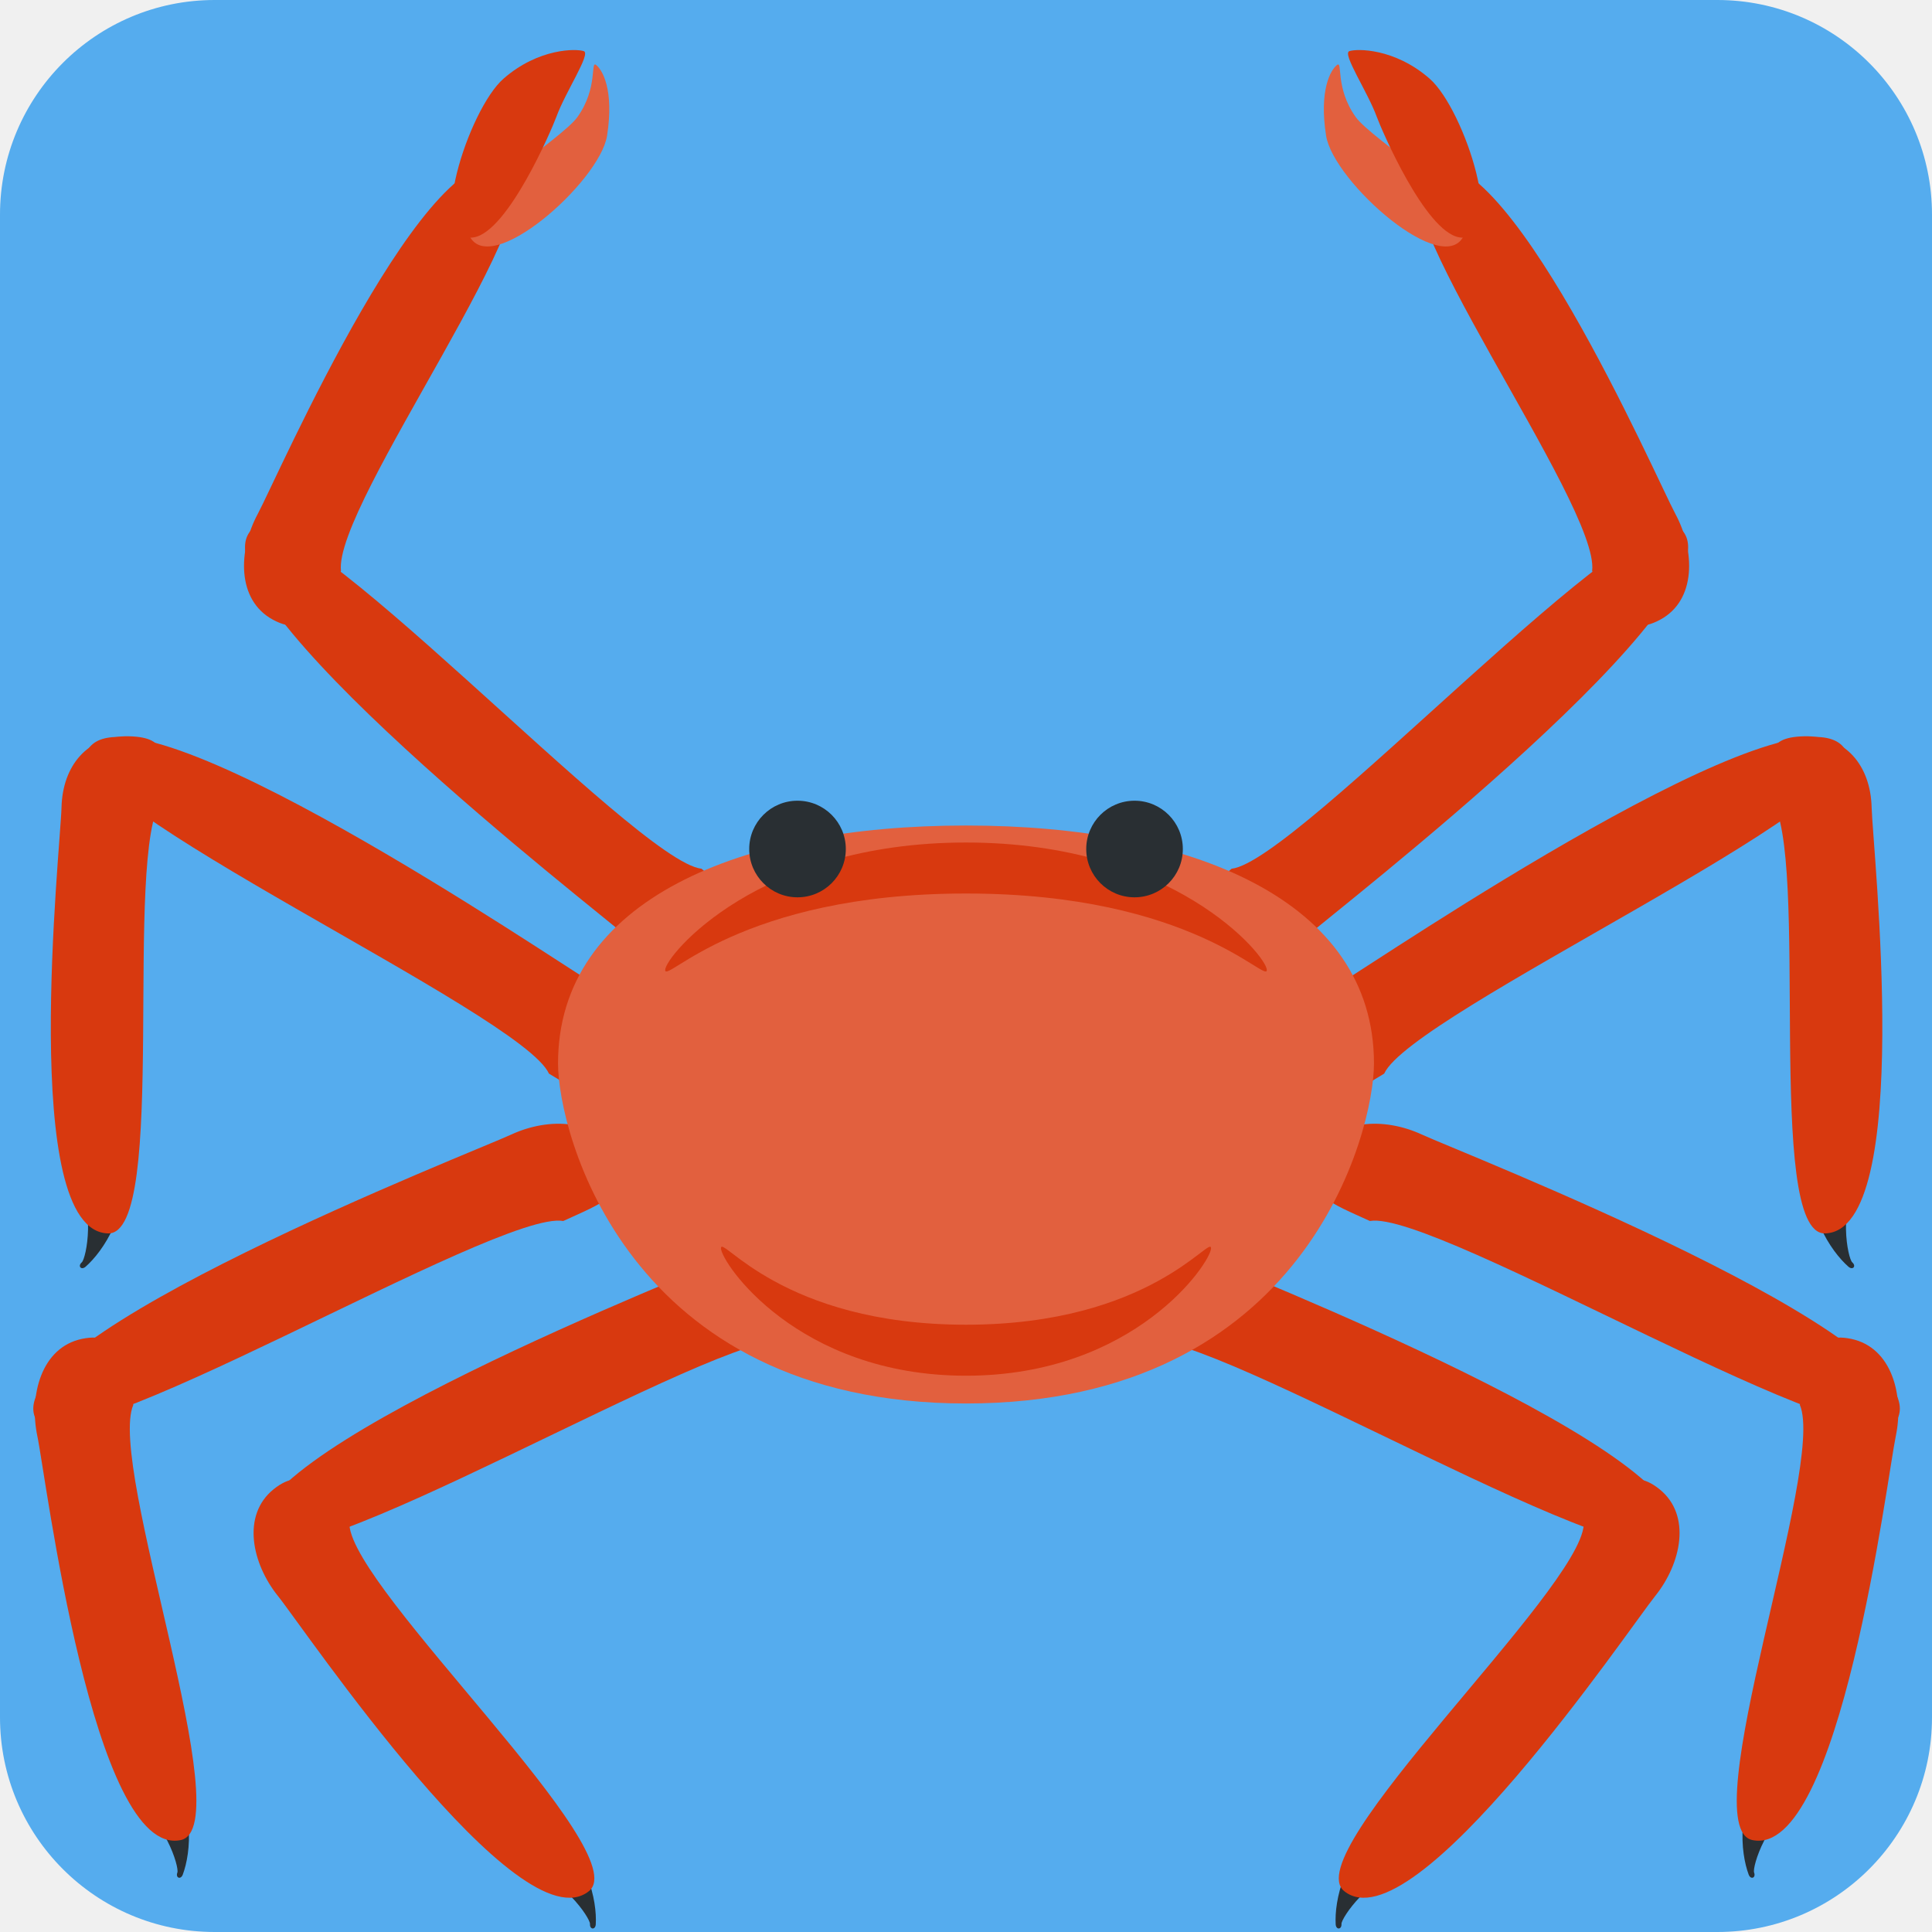
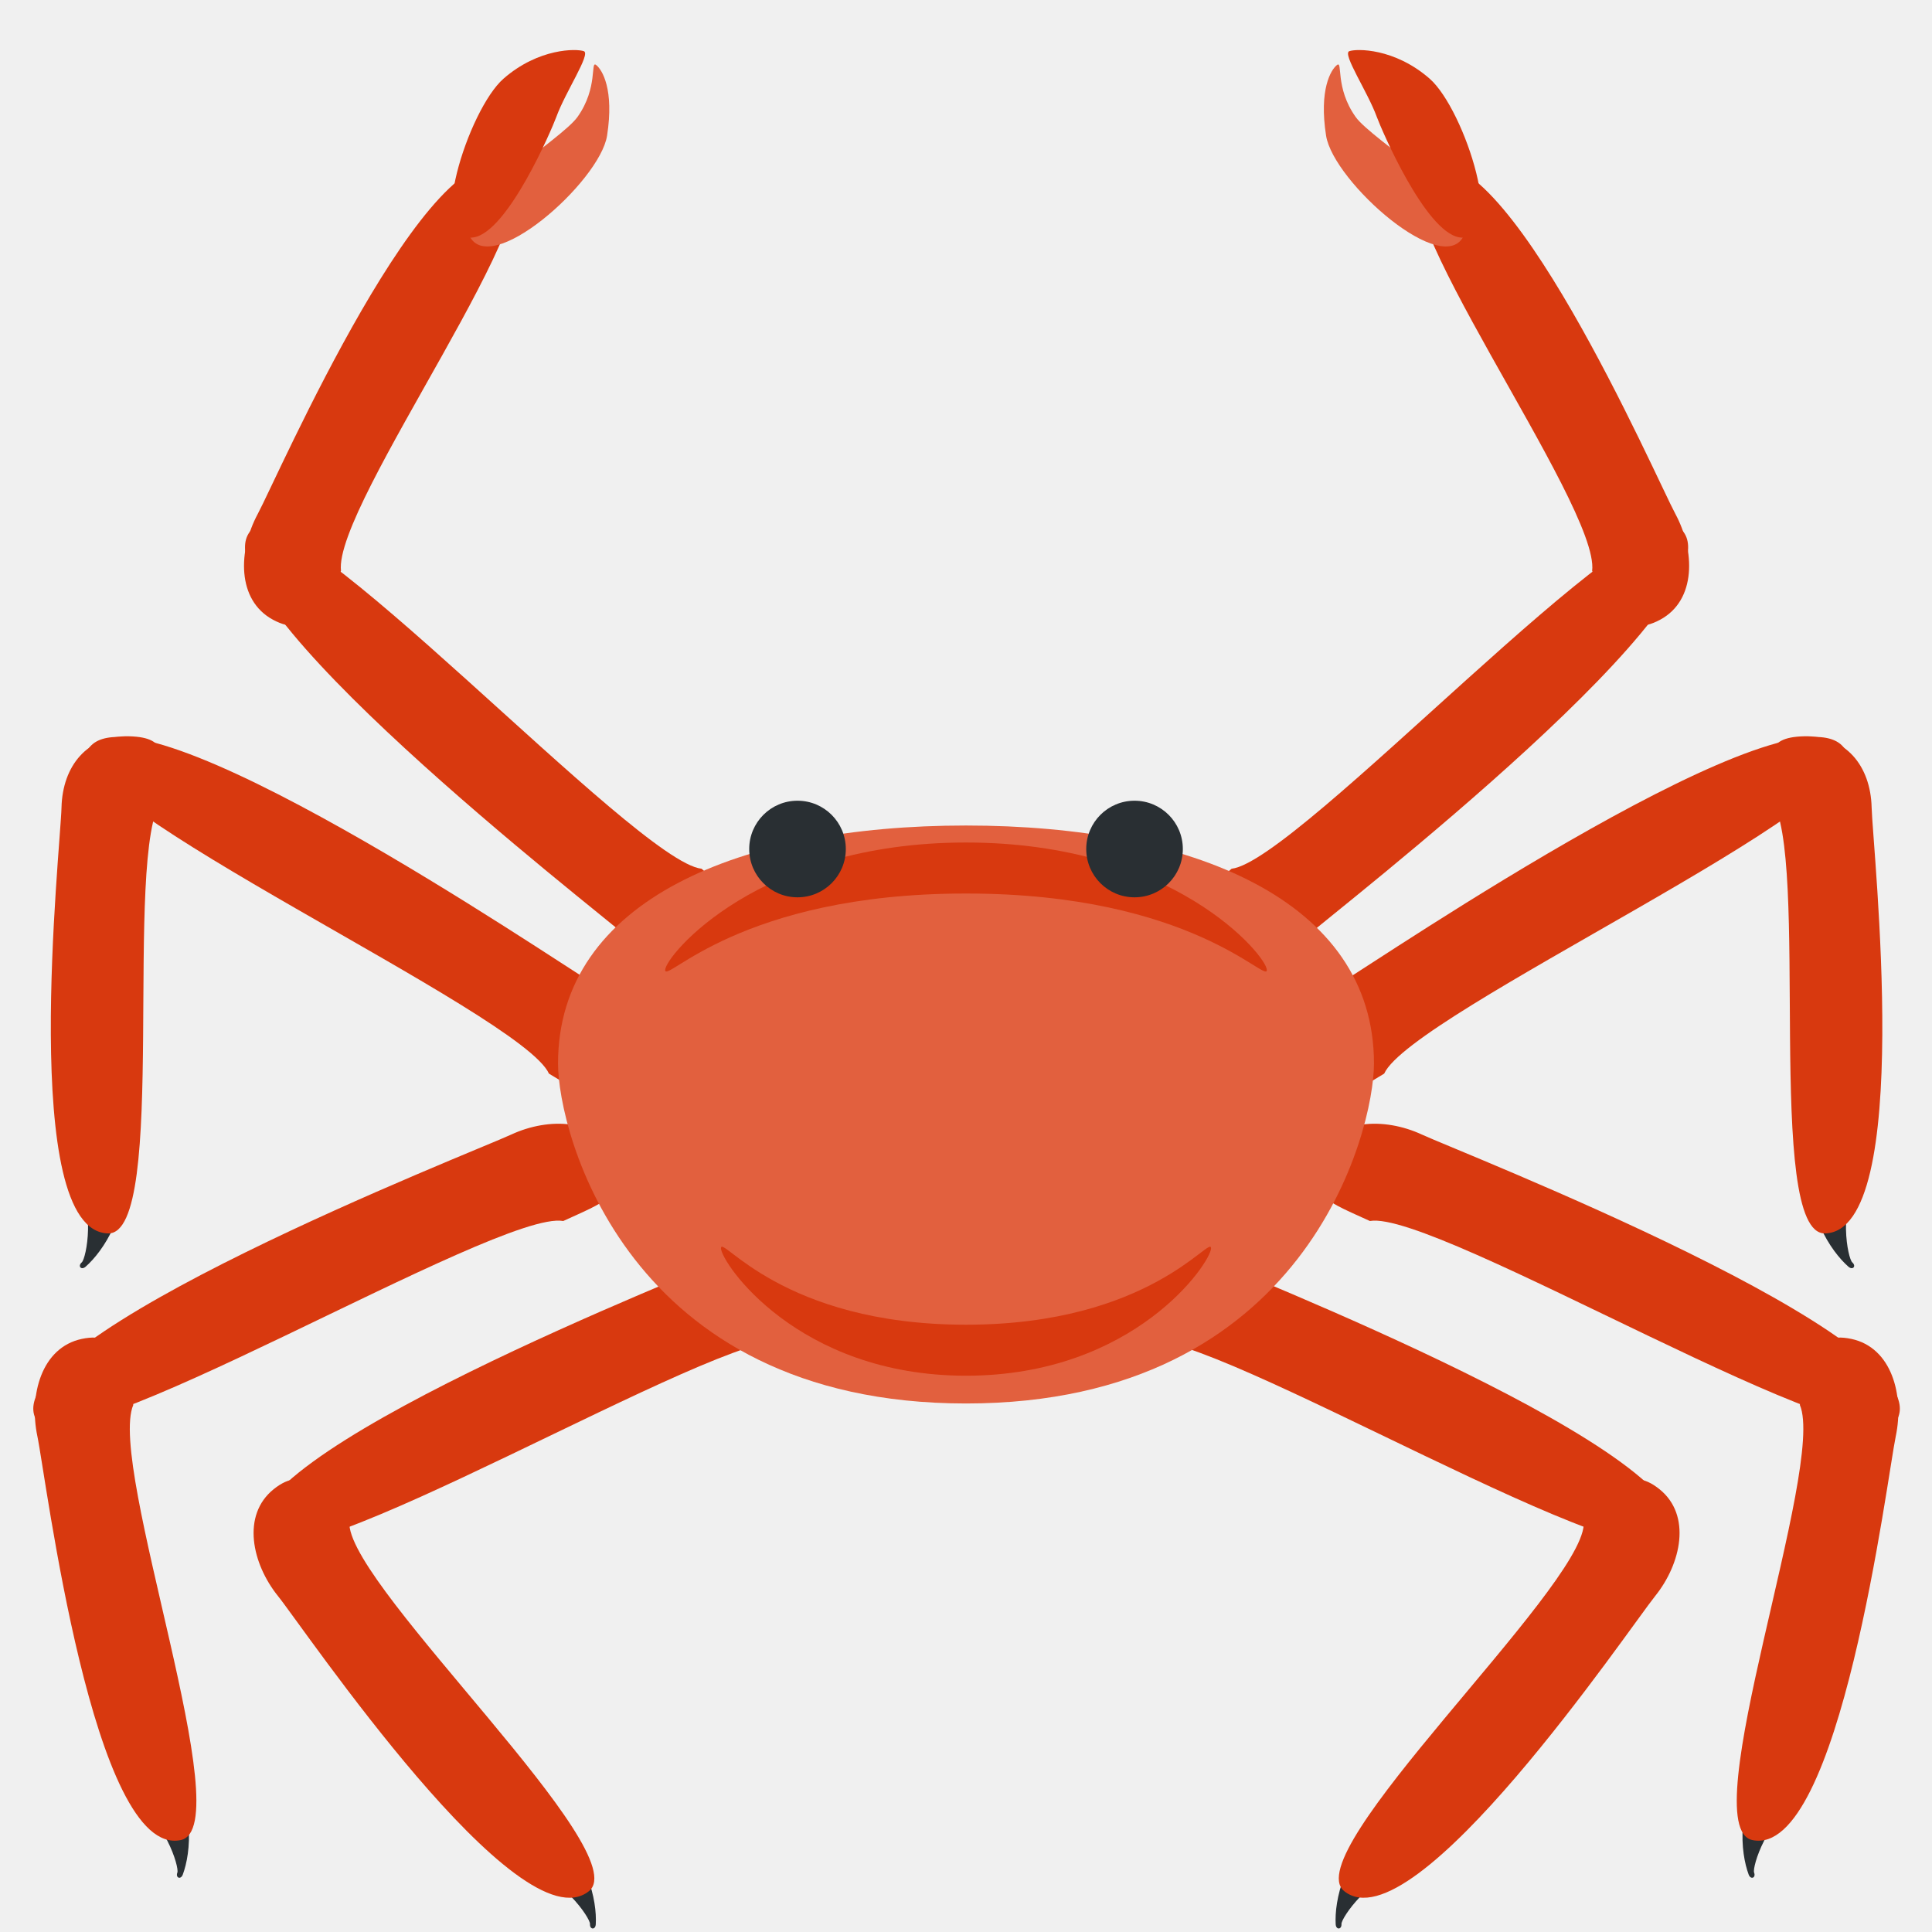
<svg xmlns="http://www.w3.org/2000/svg" width="200" height="200" viewBox="0 0 200 200" fill="none">
  <g clip-path="url(#clip0_130_298)">
-     <path d="M200 177.778C200 190.05 190.05 200 177.778 200H22.222C9.95 200 0 190.05 0 177.778V22.222C0 9.95 9.95 0 22.222 0H177.778C190.05 0 200 9.95 200 22.222V177.778Z" fill="#55ACEE" />
    <path d="M13.013 119.496C13.477 125.475 10.665 129.544 8.863 131.128C8.412 131.524 8.016 131.073 8.467 130.677C8.917 130.281 10.003 125.053 7.682 121.504C10.289 120.265 13.013 119.496 13.013 119.496Z" fill="#292F33" />
    <path d="M187.198 119.496C186.733 125.475 189.546 129.544 191.348 131.128C191.798 131.524 192.194 131.073 191.744 130.677C191.293 130.281 190.207 125.053 192.528 121.504C189.922 120.265 187.198 119.496 187.198 119.496Z" fill="#292F33" />
    <path d="M17.063 181.845C20.306 186.89 19.759 191.805 18.923 194.054C18.714 194.616 18.152 194.407 18.361 193.845C18.57 193.283 17.047 188.165 13.321 186.14C15.028 183.813 17.063 181.845 17.063 181.845Z" fill="#292F33" />
    <path d="M182.882 181.845C179.638 186.89 180.185 191.805 181.021 194.054C181.23 194.616 181.793 194.407 181.584 193.845C181.375 193.283 182.897 188.165 186.623 186.14C184.916 183.813 182.882 181.845 182.882 181.845Z" fill="#292F33" />
    <path d="M56.303 188.082C60.888 191.949 61.811 196.808 61.674 199.203C61.64 199.802 61.041 199.768 61.075 199.169C61.11 198.57 58.148 194.127 53.991 193.288C54.938 190.562 56.303 188.082 56.303 188.082Z" fill="#292F33" />
    <path d="M143.641 188.082C139.057 191.949 138.133 196.808 138.27 199.203C138.305 199.802 138.903 199.768 138.869 199.169C138.835 198.57 141.796 194.127 145.953 193.288C145.006 190.562 143.641 188.082 143.641 188.082Z" fill="#292F33" />
    <path d="M86.979 132.049C88.788 135.935 85.418 136.974 81.524 138.779C74.738 137.549 29.553 164.955 26.884 159.207C22.979 150.798 72.251 131.639 76.137 129.83C80.033 128.022 85.168 128.157 86.979 132.049Z" fill="#D8390F" />
    <path d="M28.325 154.166C31.662 151.476 33.48 154.497 36.168 157.843C36.606 164.725 65.904 191.798 60.966 195.771C53.743 201.583 31.467 168.561 28.777 165.223C26.085 161.876 24.982 156.859 28.325 154.166Z" fill="#D8390F" />
    <path d="M8.474 138.602C12.668 137.717 12.92 141.234 13.799 145.435C11.07 151.768 24.916 189.179 18.713 190.483C9.64 192.389 4.751 152.858 3.866 148.664C2.983 144.46 4.274 139.488 8.474 138.602Z" fill="#D8390F" />
    <path d="M63.761 119.669C65.57 123.555 62.201 124.594 58.306 126.399C51.52 125.17 6.335 152.576 3.666 146.827C-0.239 138.418 49.033 119.259 52.919 117.451C56.815 115.642 61.951 115.777 63.761 119.669Z" fill="#D8390F" />
    <path d="M28.262 64.155C32.036 66.188 33.271 62.886 35.3 59.104C34.47 52.258 58.314 20.277 52.732 17.275C44.566 12.885 28.715 49.428 26.683 53.202C24.649 56.986 24.483 62.12 28.262 64.155Z" fill="#D8390F" />
    <path d="M75.957 97.926C78.788 94.709 75.85 92.761 72.623 89.93C65.766 89.194 30.156 50.147 25.973 54.907C19.853 61.872 61.711 94.162 64.929 96.994C68.156 99.829 73.121 101.149 75.957 97.926Z" fill="#D8390F" />
    <path d="M13.352 76.22C17.637 76.325 16.89 78.423 16.778 82.713C12.664 88.248 17.523 127.842 11.187 127.682C1.919 127.449 6.264 87.853 6.368 83.568C6.477 79.274 9.06 76.115 13.352 76.22Z" fill="#D8390F" />
    <path d="M65.462 111.832C63.281 115.521 60.518 113.331 56.827 111.141C54.002 104.85 5.84 83.095 9.07 77.642C13.795 69.665 57.468 99.455 61.158 101.636C64.853 103.826 67.647 108.137 65.462 111.832Z" fill="#D8390F" />
    <path d="M48.525 24.262C50.512 29.069 62.09 18.828 62.843 14.047C63.592 9.267 62.34 7.215 61.714 6.729C61.086 6.242 61.948 9.062 59.784 12.105C58.069 14.515 47.154 20.942 48.525 24.262Z" fill="#E2603E" />
    <path d="M52.122 8.145C48.479 11.329 43.936 25.452 49.062 24.569C52.6 23.959 57.118 13.4 57.595 12.094C58.531 9.519 61.187 5.571 60.441 5.299C59.694 5.028 55.765 4.961 52.122 8.145Z" fill="#D8390F" />
    <path d="M113.139 132.049C111.331 135.935 114.7 136.974 118.594 138.779C125.38 137.549 170.565 164.955 173.234 159.207C177.139 150.798 127.867 131.639 123.981 129.83C120.085 128.022 114.95 128.157 113.139 132.049Z" fill="#D8390F" />
    <path d="M171.794 154.166C168.456 151.476 166.638 154.497 163.95 157.843C163.512 164.725 134.214 191.798 139.152 195.771C146.376 201.583 168.651 168.561 171.341 165.223C174.033 161.876 175.136 156.859 171.794 154.166Z" fill="#D8390F" />
    <path d="M191.644 138.602C187.45 137.717 187.198 141.234 186.319 145.435C189.048 151.768 175.203 189.179 181.405 190.483C190.478 192.389 195.367 152.858 196.252 148.664C197.135 144.46 195.844 139.488 191.644 138.602Z" fill="#D8390F" />
    <path d="M136.357 119.669C134.548 123.555 137.917 124.594 141.812 126.399C148.598 125.17 193.783 152.576 196.452 146.827C200.357 138.418 151.085 119.259 147.199 117.451C143.303 115.642 138.167 115.777 136.357 119.669Z" fill="#D8390F" />
    <path d="M171.856 64.155C168.082 66.188 166.848 62.886 164.818 59.104C165.648 52.258 141.804 20.277 147.387 17.275C155.552 12.885 171.403 49.428 173.436 53.202C175.469 56.986 175.635 62.12 171.856 64.155Z" fill="#D8390F" />
    <path d="M124.162 97.926C121.33 94.709 124.269 92.761 127.495 89.93C134.352 89.194 169.962 50.147 174.146 54.907C180.266 61.872 138.407 94.162 135.189 96.994C131.962 99.829 126.997 101.149 124.162 97.926Z" fill="#D8390F" />
    <path d="M186.767 76.22C182.482 76.325 183.228 78.423 183.34 82.713C187.454 88.248 182.595 127.842 188.931 127.682C198.199 127.449 193.855 87.853 193.75 83.568C193.641 79.274 191.058 76.115 186.767 76.22Z" fill="#D8390F" />
    <path d="M134.656 111.832C136.837 115.521 139.6 113.331 143.291 111.141C146.117 104.85 194.278 83.095 191.048 77.642C186.324 69.665 142.65 99.455 138.96 101.636C135.265 103.826 132.471 108.137 134.656 111.832Z" fill="#D8390F" />
    <path d="M151.593 24.262C149.606 29.069 138.029 18.828 137.276 14.047C136.526 9.267 137.778 7.215 138.404 6.729C139.032 6.242 138.17 9.062 140.335 12.105C142.049 14.515 152.964 20.942 151.593 24.262Z" fill="#E2603E" />
    <path d="M57.767 110.094C57.767 117.133 64.805 145.288 100 145.288C135.194 145.288 142.233 117.133 142.233 110.094C142.233 93.177 123.323 85.457 100 85.457C76.677 85.457 57.767 93.177 57.767 110.094Z" fill="#E2603E" />
    <path d="M147.996 8.145C151.639 11.329 156.183 25.452 151.057 24.569C147.518 23.959 143 13.4 142.523 12.094C141.587 9.519 138.931 5.571 139.677 5.299C140.424 5.028 144.353 4.961 147.996 8.145Z" fill="#D8390F" />
    <path d="M131.143 100.415C131.143 101.872 123.439 92.496 99.999 92.496C76.556 92.496 68.859 101.872 68.859 100.415C68.859 98.958 78.552 87.217 99.999 87.217C121.447 87.217 131.143 98.958 131.143 100.415Z" fill="#D8390F" />
    <path d="M74.635 129.215C74.635 127.758 80.907 137.134 100 137.134C119.093 137.134 125.368 127.758 125.368 129.215C125.368 130.672 117.47 142.413 100 142.413C82.529 142.413 74.635 130.672 74.635 129.215Z" fill="#D8390F" />
    <path d="M82.558 92.89C85.319 92.89 87.558 90.651 87.558 87.89C87.558 85.129 85.319 82.89 82.558 82.89C79.796 82.89 77.558 85.129 77.558 87.89C77.558 90.651 79.796 92.89 82.558 92.89Z" fill="#292F33" />
    <path d="M117.447 92.89C120.208 92.89 122.447 90.651 122.447 87.89C122.447 85.129 120.208 82.89 117.447 82.89C114.685 82.89 112.447 85.129 112.447 87.89C112.447 90.651 114.685 92.89 117.447 92.89Z" fill="#292F33" />
  </g>
  <defs>
    <clipPath id="clip0_130_298">
      <rect width="200" height="200" fill="white" />
    </clipPath>
  </defs>
</svg>
